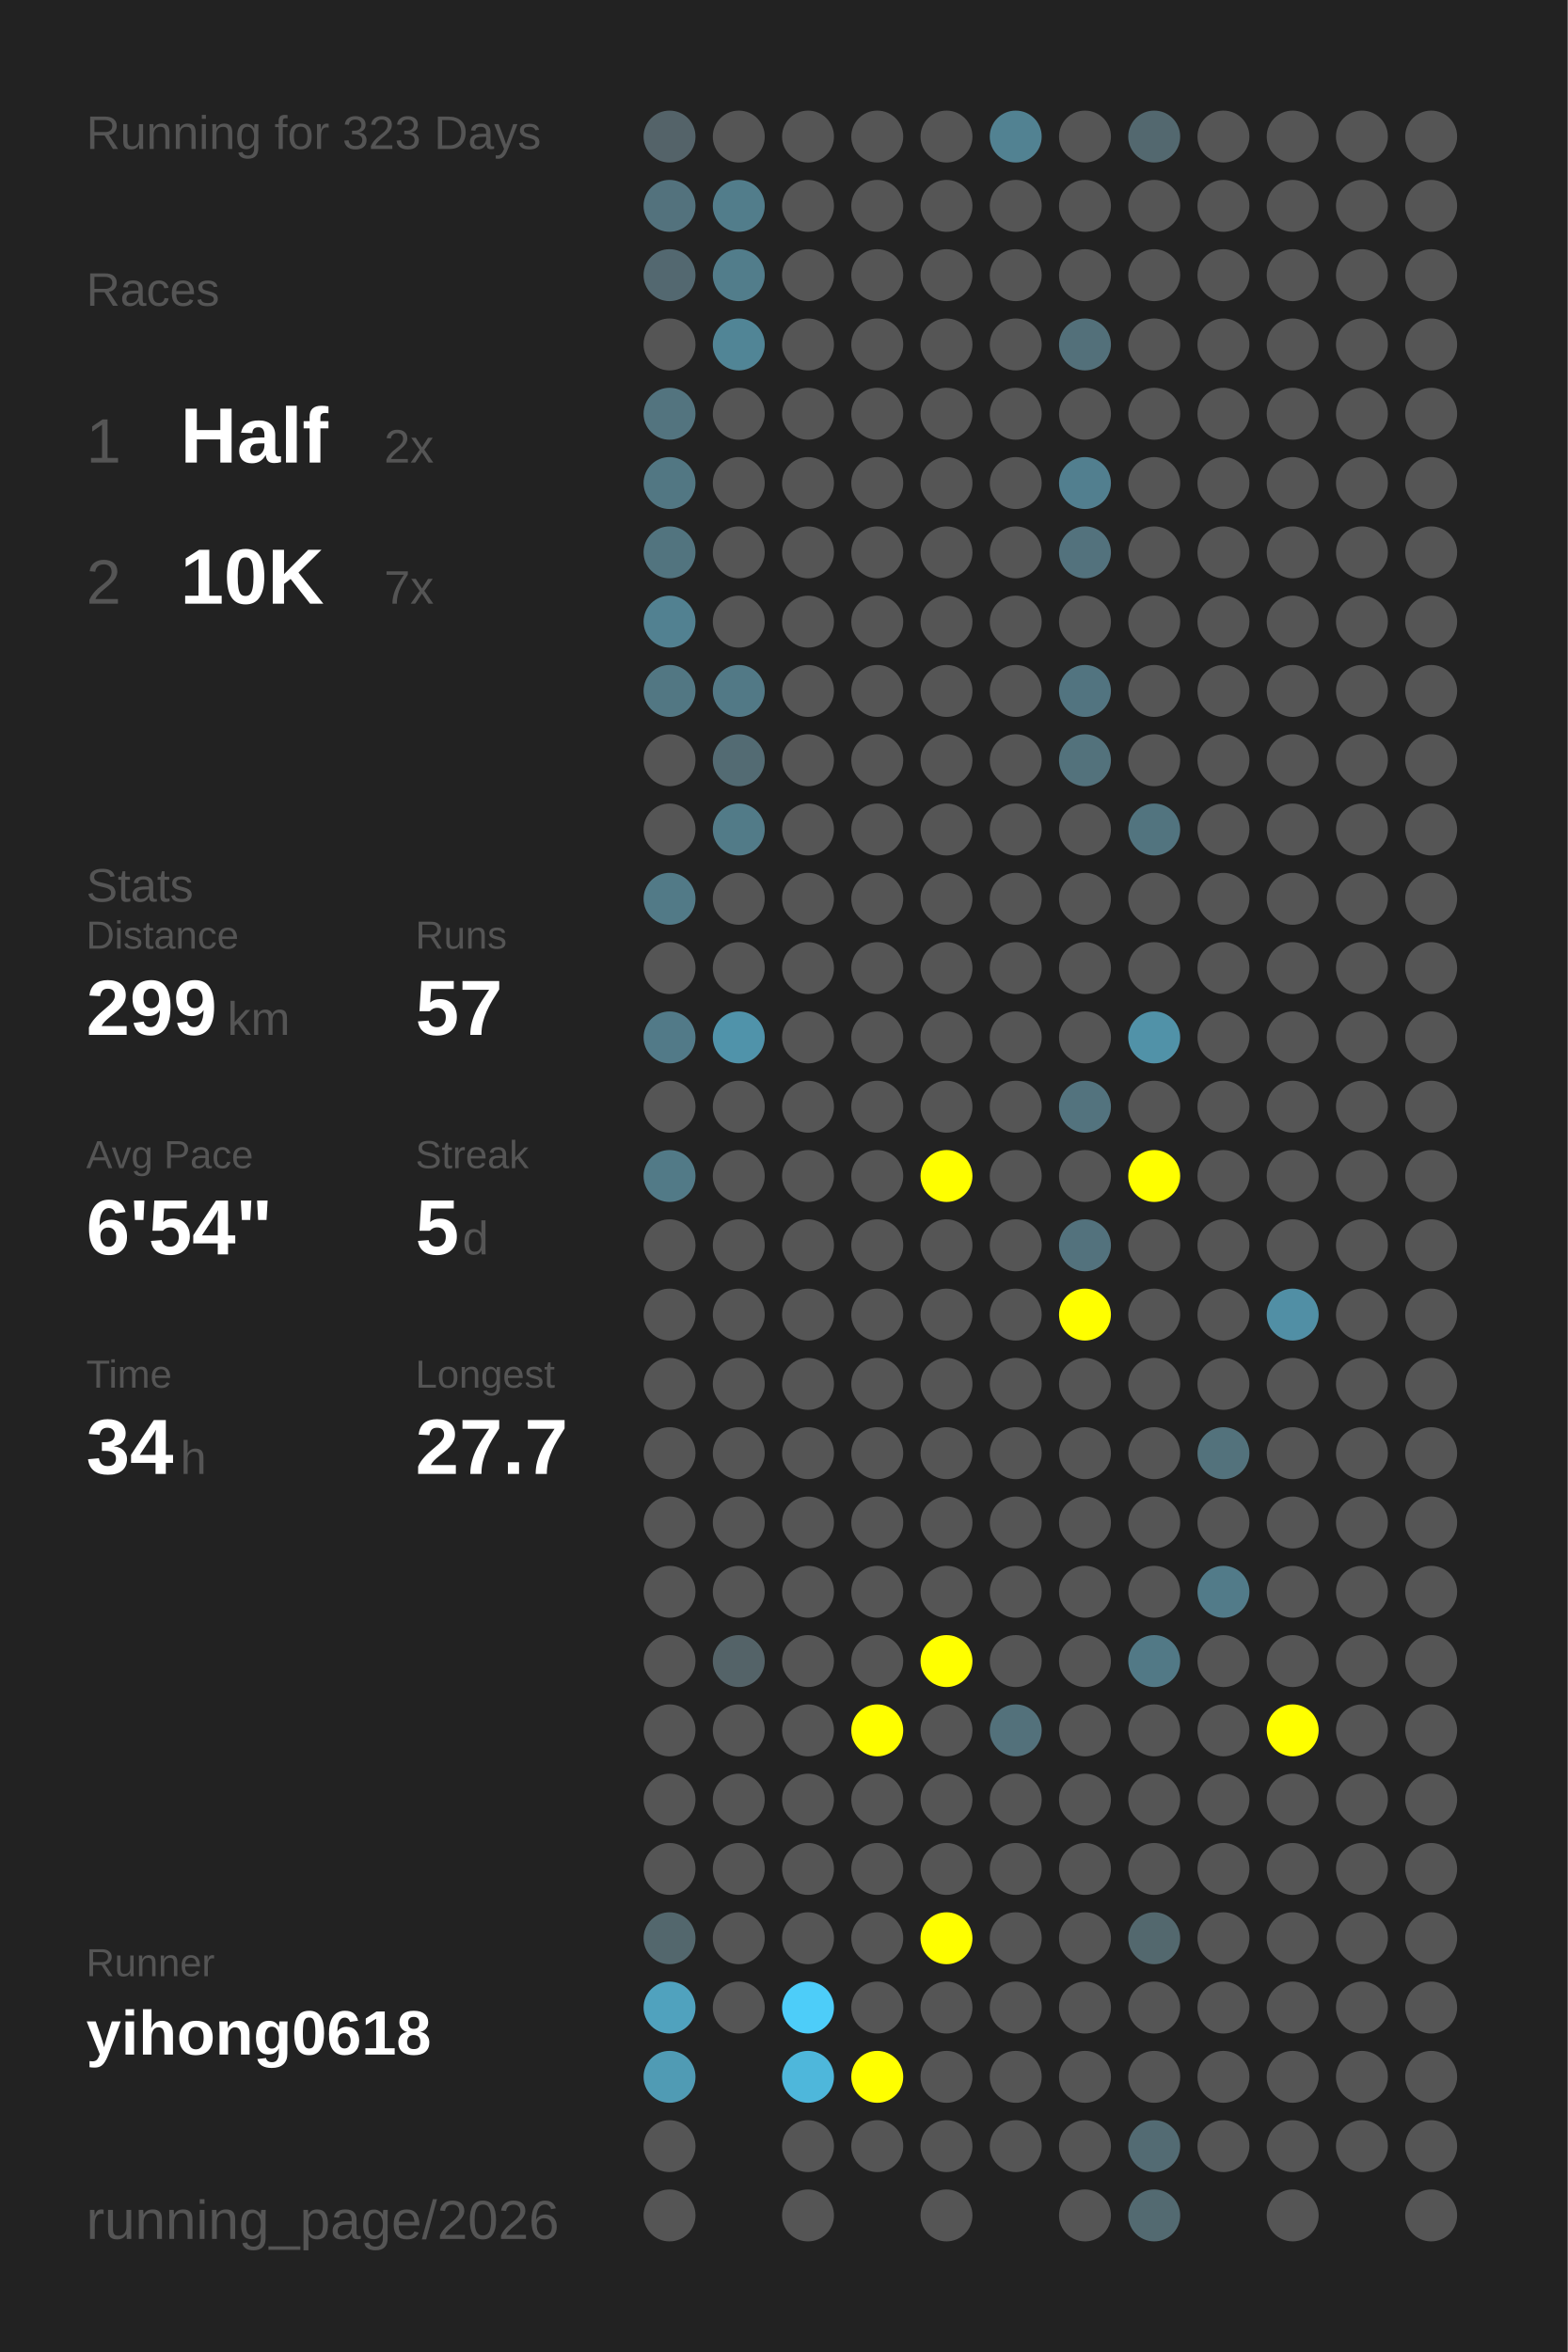
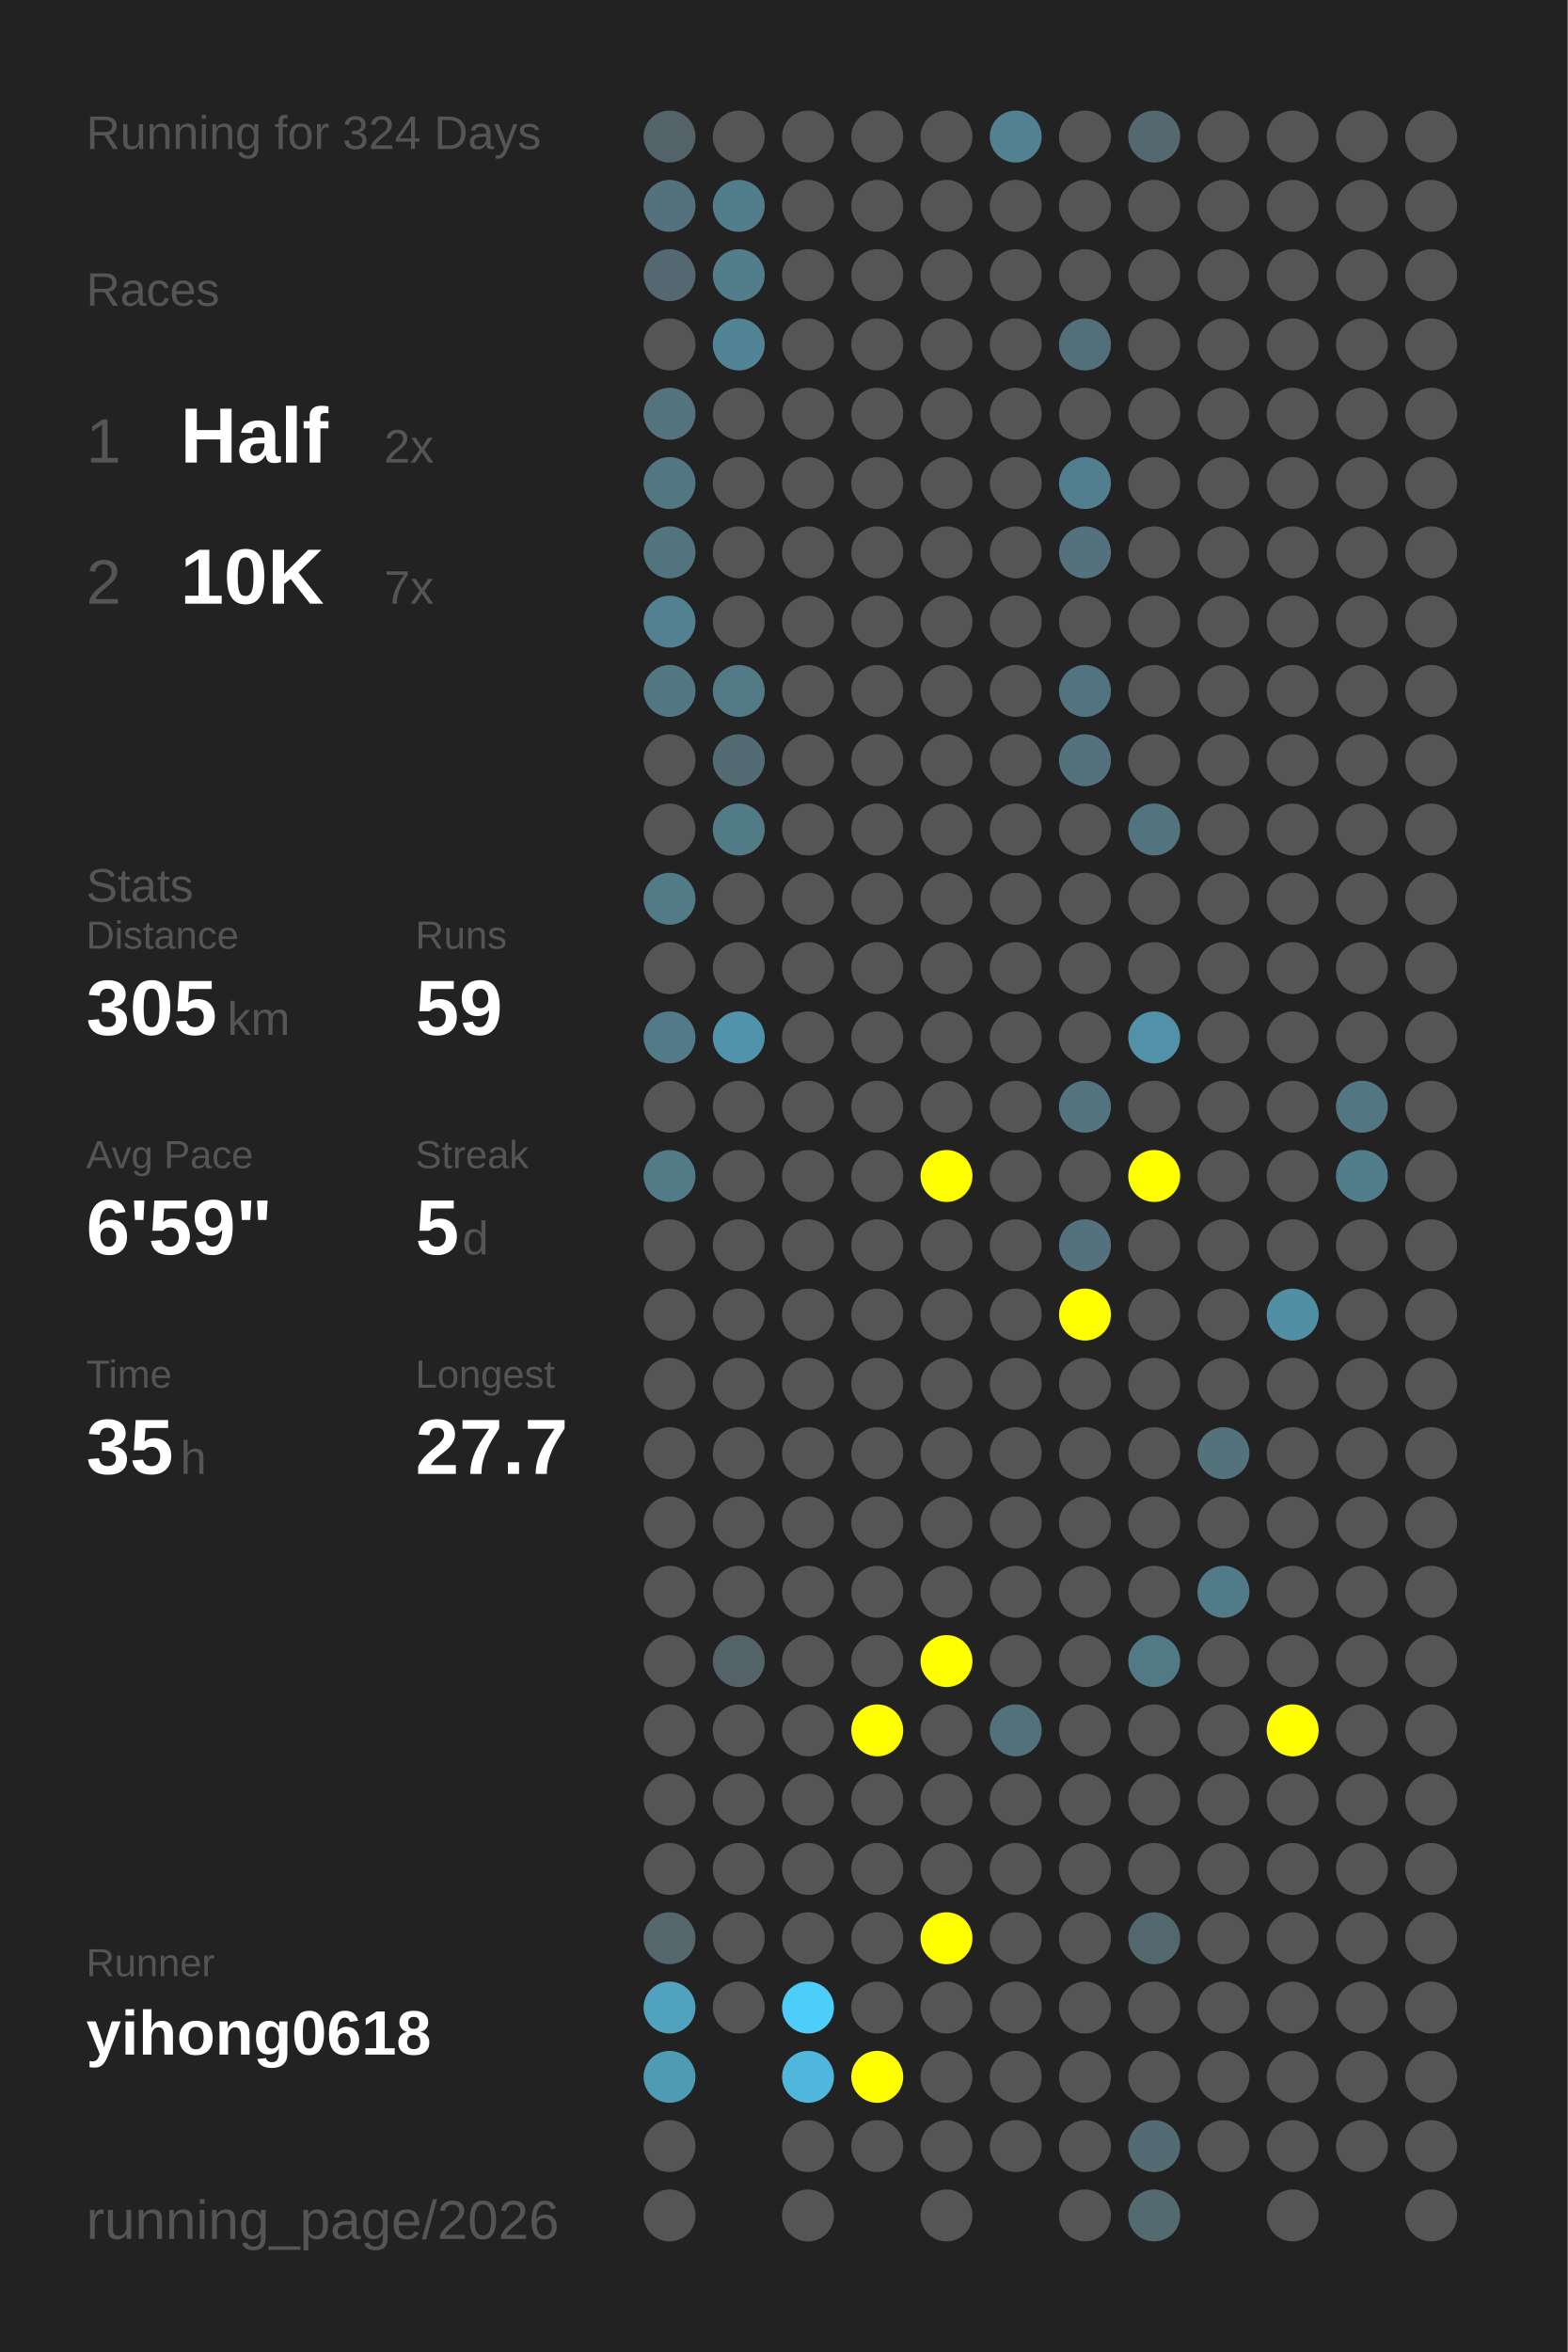
<svg xmlns="http://www.w3.org/2000/svg" baseProfile="full" height="300mm" version="1.1" viewBox="0,0,200,300" width="200mm">
  <defs />
  <rect fill="#222222" height="300" width="200" x="0" y="0" />
-   <text fill="#555555" style="font-size:6px; font-family:Arial;" x="11" y="19">Running for 323 Days</text>
+   <text fill="#555555" style="font-size:6px; font-family:Arial;" x="11" y="19">Running for 324 Days</text>
  <text fill="#555555" style="font-size:6px; font-family:Arial;" x="11" y="39">Races</text>
  <text fill="#555555" style="font-size:8px; font-family:Arial;" x="11" y="59">1</text>
  <text fill="#FFFFFF" style="font-size:10px; font-family:Arial; font-weight:bold;" x="23" y="59">Half</text>
  <text fill="#555555" style="font-size:6px; font-family:Arial;" x="49" y="59">2x</text>
  <text fill="#555555" style="font-size:8px; font-family:Arial;" x="11" y="77">2</text>
  <text fill="#FFFFFF" style="font-size:10px; font-family:Arial; font-weight:bold;" x="23" y="77">10K</text>
  <text fill="#555555" style="font-size:6px; font-family:Arial;" x="49" y="77">7x</text>
  <text fill="#555555" style="font-size:6px; font-family:Arial;" x="11" y="115">Stats</text>
  <text fill="#555555" style="font-size:5px; font-family:Arial;" x="11" y="121">Distance</text>
-   <text fill="#FFFFFF" style="font-size:10px; font-family:Arial; font-weight:bold;" x="11" y="132">299</text>
+   <text fill="#FFFFFF" style="font-size:10px; font-family:Arial; font-weight:bold;" x="11" y="132">305</text>
  <text fill="#555555" style="font-size:6px; font-family:Arial;" x="29" y="132">km</text>
  <text fill="#555555" style="font-size:5px; font-family:Arial;" x="53" y="121">Runs</text>
-   <text fill="#FFFFFF" style="font-size:10px; font-family:Arial; font-weight:bold;" x="53" y="132">57</text>
+   <text fill="#FFFFFF" style="font-size:10px; font-family:Arial; font-weight:bold;" x="53" y="132">59</text>
  <text fill="#555555" style="font-size:5px; font-family:Arial;" x="11" y="149">Avg Pace</text>
-   <text fill="#FFFFFF" style="font-size:10px; font-family:Arial; font-weight:bold;" x="11" y="160">6'54"</text>
+   <text fill="#FFFFFF" style="font-size:10px; font-family:Arial; font-weight:bold;" x="11" y="160">6'59"</text>
  <text fill="#555555" style="font-size:5px; font-family:Arial;" x="53" y="149">Streak</text>
  <text fill="#FFFFFF" style="font-size:10px; font-family:Arial; font-weight:bold;" x="53" y="160">5</text>
  <text fill="#555555" style="font-size:6px; font-family:Arial;" x="59" y="160">d</text>
  <text fill="#555555" style="font-size:5px; font-family:Arial;" x="11" y="177">Time</text>
-   <text fill="#FFFFFF" style="font-size:10px; font-family:Arial; font-weight:bold;" x="11" y="188">34</text>
+   <text fill="#FFFFFF" style="font-size:10px; font-family:Arial; font-weight:bold;" x="11" y="188">35</text>
  <text fill="#555555" style="font-size:6px; font-family:Arial;" x="23" y="188">h</text>
  <text fill="#555555" style="font-size:5px; font-family:Arial;" x="53" y="177">Longest</text>
  <text fill="#FFFFFF" style="font-size:10px; font-family:Arial; font-weight:bold;" x="53" y="188">27.7</text>
  <text fill="#555555" style="font-size:5px; font-family:Arial;" x="11" y="252.065">Runner</text>
  <text fill="#FFFFFF" style="font-size:8px; font-family:Arial; font-weight:bold;" x="11" y="262.065">yihong0618</text>
  <text fill="#555555" style="font-size:7px; font-family:Arial;" x="11" y="285.581">running_page/2026</text>
  <circle cx="85.417" cy="17.419" fill="#546369" r="3.312" />
  <circle cx="85.417" cy="26.258" fill="#53727d" r="3.312" />
  <circle cx="85.417" cy="35.097" fill="#536870" r="3.312" />
  <circle cx="85.417" cy="43.935" fill="#555555" r="3.312" />
  <circle cx="85.417" cy="52.774" fill="#53747f" r="3.312" />
  <circle cx="85.417" cy="61.613" fill="#527783" r="3.312" />
  <circle cx="85.417" cy="70.452" fill="#52747f" r="3.312" />
  <circle cx="85.417" cy="79.29" fill="#528191" r="3.312" />
  <circle cx="85.417" cy="88.129" fill="#527783" r="3.312" />
  <circle cx="85.417" cy="96.968" fill="#555555" r="3.312" />
  <circle cx="85.417" cy="105.806" fill="#555555" r="3.312" />
  <circle cx="85.417" cy="114.645" fill="#527a87" r="3.312" />
  <circle cx="85.417" cy="123.484" fill="#555555" r="3.312" />
  <circle cx="85.417" cy="132.323" fill="#527a88" r="3.312" />
  <circle cx="85.417" cy="141.161" fill="#555555" r="3.312" />
  <circle cx="85.417" cy="150" fill="#527a87" r="3.312" />
  <circle cx="85.417" cy="158.839" fill="#555555" r="3.312" />
  <circle cx="85.417" cy="167.677" fill="#555555" r="3.312" />
  <circle cx="85.417" cy="176.516" fill="#555555" r="3.312" />
  <circle cx="85.417" cy="185.355" fill="#555555" r="3.312" />
  <circle cx="85.417" cy="194.194" fill="#555555" r="3.312" />
  <circle cx="85.417" cy="203.032" fill="#555555" r="3.312" />
  <circle cx="85.417" cy="211.871" fill="#555555" r="3.312" />
  <circle cx="85.417" cy="220.71" fill="#555555" r="3.312" />
  <circle cx="85.417" cy="229.548" fill="#555555" r="3.312" />
  <circle cx="85.417" cy="238.387" fill="#555555" r="3.312" />
  <circle cx="85.417" cy="247.226" fill="#53676d" r="3.312" />
  <circle cx="85.417" cy="256.065" fill="#50a2be" r="3.312" />
  <circle cx="85.417" cy="264.903" fill="#509bb4" r="3.312" />
  <circle cx="85.417" cy="273.742" fill="#555555" r="3.312" />
  <circle cx="85.417" cy="282.581" fill="#555555" r="3.312" />
  <circle cx="94.25" cy="17.419" fill="#555555" r="3.312" />
  <circle cx="94.25" cy="26.258" fill="#527d8b" r="3.312" />
  <circle cx="94.25" cy="35.097" fill="#527d8b" r="3.312" />
  <circle cx="94.25" cy="43.935" fill="#518596" r="3.312" />
  <circle cx="94.25" cy="52.774" fill="#555555" r="3.312" />
  <circle cx="94.25" cy="61.613" fill="#555555" r="3.312" />
  <circle cx="94.25" cy="70.452" fill="#555555" r="3.312" />
  <circle cx="94.25" cy="79.29" fill="#555555" r="3.312" />
  <circle cx="94.25" cy="88.129" fill="#527986" r="3.312" />
  <circle cx="94.25" cy="96.968" fill="#536b73" r="3.312" />
  <circle cx="94.25" cy="105.806" fill="#527b88" r="3.312" />
  <circle cx="94.25" cy="114.645" fill="#555555" r="3.312" />
  <circle cx="94.25" cy="123.484" fill="#555555" r="3.312" />
  <circle cx="94.25" cy="132.323" fill="#5093aa" r="3.312" />
  <circle cx="94.25" cy="141.161" fill="#555555" r="3.312" />
  <circle cx="94.25" cy="150" fill="#555555" r="3.312" />
  <circle cx="94.25" cy="158.839" fill="#555555" r="3.312" />
  <circle cx="94.25" cy="167.677" fill="#555555" r="3.312" />
  <circle cx="94.25" cy="176.516" fill="#555555" r="3.312" />
  <circle cx="94.25" cy="185.355" fill="#555555" r="3.312" />
  <circle cx="94.25" cy="194.194" fill="#555555" r="3.312" />
  <circle cx="94.25" cy="203.032" fill="#555555" r="3.312" />
  <circle cx="94.25" cy="211.871" fill="#546368" r="3.312" />
  <circle cx="94.25" cy="220.71" fill="#555555" r="3.312" />
  <circle cx="94.25" cy="229.548" fill="#555555" r="3.312" />
  <circle cx="94.25" cy="238.387" fill="#555555" r="3.312" />
  <circle cx="94.25" cy="247.226" fill="#555555" r="3.312" />
  <circle cx="94.25" cy="256.065" fill="#555555" r="3.312" />
  <circle cx="103.083" cy="17.419" fill="#555555" r="3.312" />
  <circle cx="103.083" cy="26.258" fill="#555555" r="3.312" />
  <circle cx="103.083" cy="35.097" fill="#555555" r="3.312" />
  <circle cx="103.083" cy="43.935" fill="#555555" r="3.312" />
  <circle cx="103.083" cy="52.774" fill="#555555" r="3.312" />
  <circle cx="103.083" cy="61.613" fill="#555555" r="3.312" />
  <circle cx="103.083" cy="70.452" fill="#555555" r="3.312" />
  <circle cx="103.083" cy="79.29" fill="#555555" r="3.312" />
  <circle cx="103.083" cy="88.129" fill="#555555" r="3.312" />
  <circle cx="103.083" cy="96.968" fill="#555555" r="3.312" />
  <circle cx="103.083" cy="105.806" fill="#555555" r="3.312" />
  <circle cx="103.083" cy="114.645" fill="#555555" r="3.312" />
  <circle cx="103.083" cy="123.484" fill="#555555" r="3.312" />
  <circle cx="103.083" cy="132.323" fill="#555555" r="3.312" />
  <circle cx="103.083" cy="141.161" fill="#555555" r="3.312" />
  <circle cx="103.083" cy="150" fill="#555555" r="3.312" />
  <circle cx="103.083" cy="158.839" fill="#555555" r="3.312" />
  <circle cx="103.083" cy="167.677" fill="#555555" r="3.312" />
  <circle cx="103.083" cy="176.516" fill="#555555" r="3.312" />
  <circle cx="103.083" cy="185.355" fill="#555555" r="3.312" />
  <circle cx="103.083" cy="194.194" fill="#555555" r="3.312" />
  <circle cx="103.083" cy="203.032" fill="#555555" r="3.312" />
  <circle cx="103.083" cy="211.871" fill="#555555" r="3.312" />
  <circle cx="103.083" cy="220.71" fill="#555555" r="3.312" />
  <circle cx="103.083" cy="229.548" fill="#555555" r="3.312" />
  <circle cx="103.083" cy="238.387" fill="#555555" r="3.312" />
  <circle cx="103.083" cy="247.226" fill="#555555" r="3.312" />
  <circle cx="103.083" cy="256.065" fill="#4dcdf9" r="3.312" />
  <circle cx="103.083" cy="264.903" fill="#4eb7db" r="3.312" />
  <circle cx="103.083" cy="273.742" fill="#555555" r="3.312" />
  <circle cx="103.083" cy="282.581" fill="#555555" r="3.312" />
  <circle cx="111.917" cy="17.419" fill="#555555" r="3.312" />
  <circle cx="111.917" cy="26.258" fill="#555555" r="3.312" />
  <circle cx="111.917" cy="35.097" fill="#555555" r="3.312" />
  <circle cx="111.917" cy="43.935" fill="#555555" r="3.312" />
  <circle cx="111.917" cy="52.774" fill="#555555" r="3.312" />
  <circle cx="111.917" cy="61.613" fill="#555555" r="3.312" />
  <circle cx="111.917" cy="70.452" fill="#555555" r="3.312" />
  <circle cx="111.917" cy="79.29" fill="#555555" r="3.312" />
  <circle cx="111.917" cy="88.129" fill="#555555" r="3.312" />
  <circle cx="111.917" cy="96.968" fill="#555555" r="3.312" />
  <circle cx="111.917" cy="105.806" fill="#555555" r="3.312" />
  <circle cx="111.917" cy="114.645" fill="#555555" r="3.312" />
  <circle cx="111.917" cy="123.484" fill="#555555" r="3.312" />
  <circle cx="111.917" cy="132.323" fill="#555555" r="3.312" />
  <circle cx="111.917" cy="141.161" fill="#555555" r="3.312" />
  <circle cx="111.917" cy="150" fill="#555555" r="3.312" />
  <circle cx="111.917" cy="158.839" fill="#555555" r="3.312" />
  <circle cx="111.917" cy="167.677" fill="#555555" r="3.312" />
  <circle cx="111.917" cy="176.516" fill="#555555" r="3.312" />
  <circle cx="111.917" cy="185.355" fill="#555555" r="3.312" />
  <circle cx="111.917" cy="194.194" fill="#555555" r="3.312" />
  <circle cx="111.917" cy="203.032" fill="#555555" r="3.312" />
  <circle cx="111.917" cy="211.871" fill="#555555" r="3.312" />
  <circle cx="111.917" cy="220.71" fill="#FFFF00" r="3.312" />
  <circle cx="111.917" cy="229.548" fill="#555555" r="3.312" />
  <circle cx="111.917" cy="238.387" fill="#555555" r="3.312" />
  <circle cx="111.917" cy="247.226" fill="#555555" r="3.312" />
  <circle cx="111.917" cy="256.065" fill="#555555" r="3.312" />
  <circle cx="111.917" cy="264.903" fill="#FFFF00" r="3.312" />
  <circle cx="111.917" cy="273.742" fill="#555555" r="3.312" />
  <circle cx="120.75" cy="17.419" fill="#555555" r="3.312" />
  <circle cx="120.75" cy="26.258" fill="#555555" r="3.312" />
  <circle cx="120.75" cy="35.097" fill="#555555" r="3.312" />
  <circle cx="120.75" cy="43.935" fill="#555555" r="3.312" />
  <circle cx="120.75" cy="52.774" fill="#555555" r="3.312" />
  <circle cx="120.75" cy="61.613" fill="#555555" r="3.312" />
  <circle cx="120.75" cy="70.452" fill="#555555" r="3.312" />
  <circle cx="120.75" cy="79.29" fill="#555555" r="3.312" />
  <circle cx="120.75" cy="88.129" fill="#555555" r="3.312" />
  <circle cx="120.75" cy="96.968" fill="#555555" r="3.312" />
  <circle cx="120.75" cy="105.806" fill="#555555" r="3.312" />
  <circle cx="120.75" cy="114.645" fill="#555555" r="3.312" />
  <circle cx="120.75" cy="123.484" fill="#555555" r="3.312" />
  <circle cx="120.75" cy="132.323" fill="#555555" r="3.312" />
  <circle cx="120.75" cy="141.161" fill="#555555" r="3.312" />
  <circle cx="120.75" cy="150" fill="#FFFF00" r="3.312" />
  <circle cx="120.75" cy="158.839" fill="#555555" r="3.312" />
  <circle cx="120.75" cy="167.677" fill="#555555" r="3.312" />
  <circle cx="120.75" cy="176.516" fill="#555555" r="3.312" />
  <circle cx="120.75" cy="185.355" fill="#555555" r="3.312" />
  <circle cx="120.75" cy="194.194" fill="#555555" r="3.312" />
  <circle cx="120.75" cy="203.032" fill="#555555" r="3.312" />
  <circle cx="120.75" cy="211.871" fill="#FFFF00" r="3.312" />
  <circle cx="120.75" cy="220.71" fill="#555555" r="3.312" />
  <circle cx="120.75" cy="229.548" fill="#555555" r="3.312" />
  <circle cx="120.75" cy="238.387" fill="#555555" r="3.312" />
  <circle cx="120.75" cy="247.226" fill="#FFFF00" r="3.312" />
  <circle cx="120.75" cy="256.065" fill="#555555" r="3.312" />
  <circle cx="120.75" cy="264.903" fill="#555555" r="3.312" />
  <circle cx="120.75" cy="273.742" fill="#555555" r="3.312" />
  <circle cx="120.75" cy="282.581" fill="#555555" r="3.312" />
  <circle cx="129.583" cy="17.419" fill="#528292" r="3.312" />
  <circle cx="129.583" cy="26.258" fill="#555555" r="3.312" />
  <circle cx="129.583" cy="35.097" fill="#555555" r="3.312" />
  <circle cx="129.583" cy="43.935" fill="#555555" r="3.312" />
  <circle cx="129.583" cy="52.774" fill="#555555" r="3.312" />
  <circle cx="129.583" cy="61.613" fill="#555555" r="3.312" />
  <circle cx="129.583" cy="70.452" fill="#555555" r="3.312" />
  <circle cx="129.583" cy="79.29" fill="#555555" r="3.312" />
  <circle cx="129.583" cy="88.129" fill="#555555" r="3.312" />
  <circle cx="129.583" cy="96.968" fill="#555555" r="3.312" />
  <circle cx="129.583" cy="105.806" fill="#555555" r="3.312" />
  <circle cx="129.583" cy="114.645" fill="#555555" r="3.312" />
  <circle cx="129.583" cy="123.484" fill="#555555" r="3.312" />
  <circle cx="129.583" cy="132.323" fill="#555555" r="3.312" />
  <circle cx="129.583" cy="141.161" fill="#555555" r="3.312" />
  <circle cx="129.583" cy="150" fill="#555555" r="3.312" />
  <circle cx="129.583" cy="158.839" fill="#555555" r="3.312" />
  <circle cx="129.583" cy="167.677" fill="#555555" r="3.312" />
  <circle cx="129.583" cy="176.516" fill="#555555" r="3.312" />
  <circle cx="129.583" cy="185.355" fill="#555555" r="3.312" />
  <circle cx="129.583" cy="194.194" fill="#555555" r="3.312" />
  <circle cx="129.583" cy="203.032" fill="#555555" r="3.312" />
  <circle cx="129.583" cy="211.871" fill="#555555" r="3.312" />
  <circle cx="129.583" cy="220.71" fill="#53717b" r="3.312" />
  <circle cx="129.583" cy="229.548" fill="#555555" r="3.312" />
  <circle cx="129.583" cy="238.387" fill="#555555" r="3.312" />
  <circle cx="129.583" cy="247.226" fill="#555555" r="3.312" />
  <circle cx="129.583" cy="256.065" fill="#555555" r="3.312" />
  <circle cx="129.583" cy="264.903" fill="#555555" r="3.312" />
  <circle cx="129.583" cy="273.742" fill="#555555" r="3.312" />
  <circle cx="138.417" cy="17.419" fill="#555555" r="3.312" />
  <circle cx="138.417" cy="26.258" fill="#555555" r="3.312" />
  <circle cx="138.417" cy="35.097" fill="#555555" r="3.312" />
  <circle cx="138.417" cy="43.935" fill="#53707a" r="3.312" />
  <circle cx="138.417" cy="52.774" fill="#555555" r="3.312" />
  <circle cx="138.417" cy="61.613" fill="#527f8f" r="3.312" />
  <circle cx="138.417" cy="70.452" fill="#53727d" r="3.312" />
  <circle cx="138.417" cy="79.29" fill="#555555" r="3.312" />
  <circle cx="138.417" cy="88.129" fill="#527480" r="3.312" />
  <circle cx="138.417" cy="96.968" fill="#53727c" r="3.312" />
  <circle cx="138.417" cy="105.806" fill="#555555" r="3.312" />
  <circle cx="138.417" cy="114.645" fill="#555555" r="3.312" />
  <circle cx="138.417" cy="123.484" fill="#555555" r="3.312" />
  <circle cx="138.417" cy="132.323" fill="#555555" r="3.312" />
  <circle cx="138.417" cy="141.161" fill="#53737e" r="3.312" />
  <circle cx="138.417" cy="150" fill="#555555" r="3.312" />
  <circle cx="138.417" cy="158.839" fill="#53727d" r="3.312" />
  <circle cx="138.417" cy="167.677" fill="#FFFF00" r="3.312" />
  <circle cx="138.417" cy="176.516" fill="#555555" r="3.312" />
  <circle cx="138.417" cy="185.355" fill="#555555" r="3.312" />
  <circle cx="138.417" cy="194.194" fill="#555555" r="3.312" />
  <circle cx="138.417" cy="203.032" fill="#555555" r="3.312" />
  <circle cx="138.417" cy="211.871" fill="#555555" r="3.312" />
  <circle cx="138.417" cy="220.71" fill="#555555" r="3.312" />
  <circle cx="138.417" cy="229.548" fill="#555555" r="3.312" />
  <circle cx="138.417" cy="238.387" fill="#555555" r="3.312" />
  <circle cx="138.417" cy="247.226" fill="#555555" r="3.312" />
  <circle cx="138.417" cy="256.065" fill="#555555" r="3.312" />
  <circle cx="138.417" cy="264.903" fill="#555555" r="3.312" />
  <circle cx="138.417" cy="273.742" fill="#555555" r="3.312" />
  <circle cx="138.417" cy="282.581" fill="#555555" r="3.312" />
  <circle cx="147.25" cy="17.419" fill="#53686f" r="3.312" />
  <circle cx="147.25" cy="26.258" fill="#555555" r="3.312" />
  <circle cx="147.25" cy="35.097" fill="#555555" r="3.312" />
  <circle cx="147.25" cy="43.935" fill="#555555" r="3.312" />
  <circle cx="147.25" cy="52.774" fill="#555555" r="3.312" />
  <circle cx="147.25" cy="61.613" fill="#555555" r="3.312" />
  <circle cx="147.25" cy="70.452" fill="#555555" r="3.312" />
  <circle cx="147.25" cy="79.29" fill="#555555" r="3.312" />
  <circle cx="147.25" cy="88.129" fill="#555555" r="3.312" />
  <circle cx="147.25" cy="96.968" fill="#555555" r="3.312" />
  <circle cx="147.25" cy="105.806" fill="#52747f" r="3.312" />
  <circle cx="147.25" cy="114.645" fill="#555555" r="3.312" />
  <circle cx="147.25" cy="123.484" fill="#555555" r="3.312" />
  <circle cx="147.25" cy="132.323" fill="#5192a8" r="3.312" />
  <circle cx="147.25" cy="141.161" fill="#555555" r="3.312" />
  <circle cx="147.25" cy="150" fill="#FFFF00" r="3.312" />
  <circle cx="147.25" cy="158.839" fill="#555555" r="3.312" />
  <circle cx="147.25" cy="167.677" fill="#555555" r="3.312" />
  <circle cx="147.25" cy="176.516" fill="#555555" r="3.312" />
  <circle cx="147.25" cy="185.355" fill="#555555" r="3.312" />
  <circle cx="147.25" cy="194.194" fill="#555555" r="3.312" />
  <circle cx="147.25" cy="203.032" fill="#555555" r="3.312" />
  <circle cx="147.25" cy="211.871" fill="#527986" r="3.312" />
  <circle cx="147.25" cy="220.71" fill="#555555" r="3.312" />
  <circle cx="147.25" cy="229.548" fill="#555555" r="3.312" />
  <circle cx="147.25" cy="238.387" fill="#555555" r="3.312" />
  <circle cx="147.25" cy="247.226" fill="#53686e" r="3.312" />
  <circle cx="147.25" cy="256.065" fill="#555555" r="3.312" />
  <circle cx="147.25" cy="264.903" fill="#555555" r="3.312" />
  <circle cx="147.25" cy="273.742" fill="#536b73" r="3.312" />
  <circle cx="147.25" cy="282.581" fill="#536a71" r="3.312" />
  <circle cx="156.083" cy="17.419" fill="#555555" r="3.312" />
  <circle cx="156.083" cy="26.258" fill="#555555" r="3.312" />
  <circle cx="156.083" cy="35.097" fill="#555555" r="3.312" />
  <circle cx="156.083" cy="43.935" fill="#555555" r="3.312" />
  <circle cx="156.083" cy="52.774" fill="#555555" r="3.312" />
  <circle cx="156.083" cy="61.613" fill="#555555" r="3.312" />
  <circle cx="156.083" cy="70.452" fill="#555555" r="3.312" />
  <circle cx="156.083" cy="79.29" fill="#555555" r="3.312" />
  <circle cx="156.083" cy="88.129" fill="#555555" r="3.312" />
  <circle cx="156.083" cy="96.968" fill="#555555" r="3.312" />
  <circle cx="156.083" cy="105.806" fill="#555555" r="3.312" />
  <circle cx="156.083" cy="114.645" fill="#555555" r="3.312" />
  <circle cx="156.083" cy="123.484" fill="#555555" r="3.312" />
  <circle cx="156.083" cy="132.323" fill="#555555" r="3.312" />
  <circle cx="156.083" cy="141.161" fill="#555555" r="3.312" />
  <circle cx="156.083" cy="150" fill="#555555" r="3.312" />
  <circle cx="156.083" cy="158.839" fill="#555555" r="3.312" />
  <circle cx="156.083" cy="167.677" fill="#555555" r="3.312" />
  <circle cx="156.083" cy="176.516" fill="#555555" r="3.312" />
  <circle cx="156.083" cy="185.355" fill="#53727c" r="3.312" />
  <circle cx="156.083" cy="194.194" fill="#555555" r="3.312" />
  <circle cx="156.083" cy="203.032" fill="#527b89" r="3.312" />
  <circle cx="156.083" cy="211.871" fill="#555555" r="3.312" />
  <circle cx="156.083" cy="220.71" fill="#555555" r="3.312" />
  <circle cx="156.083" cy="229.548" fill="#555555" r="3.312" />
  <circle cx="156.083" cy="238.387" fill="#555555" r="3.312" />
  <circle cx="156.083" cy="247.226" fill="#555555" r="3.312" />
  <circle cx="156.083" cy="256.065" fill="#555555" r="3.312" />
  <circle cx="156.083" cy="264.903" fill="#555555" r="3.312" />
  <circle cx="156.083" cy="273.742" fill="#555555" r="3.312" />
  <circle cx="164.917" cy="17.419" fill="#555555" r="3.312" />
  <circle cx="164.917" cy="26.258" fill="#555555" r="3.312" />
  <circle cx="164.917" cy="35.097" fill="#555555" r="3.312" />
  <circle cx="164.917" cy="43.935" fill="#555555" r="3.312" />
  <circle cx="164.917" cy="52.774" fill="#555555" r="3.312" />
  <circle cx="164.917" cy="61.613" fill="#555555" r="3.312" />
  <circle cx="164.917" cy="70.452" fill="#555555" r="3.312" />
  <circle cx="164.917" cy="79.29" fill="#555555" r="3.312" />
  <circle cx="164.917" cy="88.129" fill="#555555" r="3.312" />
  <circle cx="164.917" cy="96.968" fill="#555555" r="3.312" />
  <circle cx="164.917" cy="105.806" fill="#555555" r="3.312" />
  <circle cx="164.917" cy="114.645" fill="#555555" r="3.312" />
  <circle cx="164.917" cy="123.484" fill="#555555" r="3.312" />
  <circle cx="164.917" cy="132.323" fill="#555555" r="3.312" />
  <circle cx="164.917" cy="141.161" fill="#555555" r="3.312" />
  <circle cx="164.917" cy="150" fill="#555555" r="3.312" />
  <circle cx="164.917" cy="158.839" fill="#555555" r="3.312" />
  <circle cx="164.917" cy="167.677" fill="#518fa5" r="3.312" />
  <circle cx="164.917" cy="176.516" fill="#555555" r="3.312" />
  <circle cx="164.917" cy="185.355" fill="#555555" r="3.312" />
  <circle cx="164.917" cy="194.194" fill="#555555" r="3.312" />
  <circle cx="164.917" cy="203.032" fill="#555555" r="3.312" />
  <circle cx="164.917" cy="211.871" fill="#555555" r="3.312" />
  <circle cx="164.917" cy="220.71" fill="#FFFF00" r="3.312" />
  <circle cx="164.917" cy="229.548" fill="#555555" r="3.312" />
  <circle cx="164.917" cy="238.387" fill="#555555" r="3.312" />
  <circle cx="164.917" cy="247.226" fill="#555555" r="3.312" />
  <circle cx="164.917" cy="256.065" fill="#555555" r="3.312" />
  <circle cx="164.917" cy="264.903" fill="#555555" r="3.312" />
  <circle cx="164.917" cy="273.742" fill="#555555" r="3.312" />
  <circle cx="164.917" cy="282.581" fill="#555555" r="3.312" />
  <circle cx="173.75" cy="17.419" fill="#555555" r="3.312" />
  <circle cx="173.75" cy="26.258" fill="#555555" r="3.312" />
  <circle cx="173.75" cy="35.097" fill="#555555" r="3.312" />
  <circle cx="173.75" cy="43.935" fill="#555555" r="3.312" />
  <circle cx="173.75" cy="52.774" fill="#555555" r="3.312" />
  <circle cx="173.75" cy="61.613" fill="#555555" r="3.312" />
  <circle cx="173.75" cy="70.452" fill="#555555" r="3.312" />
  <circle cx="173.75" cy="79.29" fill="#555555" r="3.312" />
  <circle cx="173.75" cy="88.129" fill="#555555" r="3.312" />
  <circle cx="173.75" cy="96.968" fill="#555555" r="3.312" />
  <circle cx="173.75" cy="105.806" fill="#555555" r="3.312" />
  <circle cx="173.75" cy="114.645" fill="#555555" r="3.312" />
  <circle cx="173.75" cy="123.484" fill="#555555" r="3.312" />
  <circle cx="173.75" cy="132.323" fill="#555555" r="3.312" />
-   <circle cx="173.75" cy="141.161" fill="#555555" r="3.312" />
-   <circle cx="173.75" cy="150" fill="#555555" r="3.312" />
+   <circle cx="173.75" cy="141.161" fill="#527682" r="3.312" />
+   <circle cx="173.75" cy="150" fill="#527d8b" r="3.312" />
  <circle cx="173.75" cy="158.839" fill="#555555" r="3.312" />
  <circle cx="173.75" cy="167.677" fill="#555555" r="3.312" />
  <circle cx="173.75" cy="176.516" fill="#555555" r="3.312" />
  <circle cx="173.75" cy="185.355" fill="#555555" r="3.312" />
  <circle cx="173.75" cy="194.194" fill="#555555" r="3.312" />
  <circle cx="173.75" cy="203.032" fill="#555555" r="3.312" />
  <circle cx="173.75" cy="211.871" fill="#555555" r="3.312" />
  <circle cx="173.75" cy="220.71" fill="#555555" r="3.312" />
  <circle cx="173.75" cy="229.548" fill="#555555" r="3.312" />
  <circle cx="173.75" cy="238.387" fill="#555555" r="3.312" />
  <circle cx="173.75" cy="247.226" fill="#555555" r="3.312" />
  <circle cx="173.75" cy="256.065" fill="#555555" r="3.312" />
  <circle cx="173.75" cy="264.903" fill="#555555" r="3.312" />
  <circle cx="173.75" cy="273.742" fill="#555555" r="3.312" />
  <circle cx="182.583" cy="17.419" fill="#555555" r="3.312" />
  <circle cx="182.583" cy="26.258" fill="#555555" r="3.312" />
  <circle cx="182.583" cy="35.097" fill="#555555" r="3.312" />
  <circle cx="182.583" cy="43.935" fill="#555555" r="3.312" />
  <circle cx="182.583" cy="52.774" fill="#555555" r="3.312" />
  <circle cx="182.583" cy="61.613" fill="#555555" r="3.312" />
  <circle cx="182.583" cy="70.452" fill="#555555" r="3.312" />
  <circle cx="182.583" cy="79.29" fill="#555555" r="3.312" />
  <circle cx="182.583" cy="88.129" fill="#555555" r="3.312" />
  <circle cx="182.583" cy="96.968" fill="#555555" r="3.312" />
  <circle cx="182.583" cy="105.806" fill="#555555" r="3.312" />
  <circle cx="182.583" cy="114.645" fill="#555555" r="3.312" />
  <circle cx="182.583" cy="123.484" fill="#555555" r="3.312" />
  <circle cx="182.583" cy="132.323" fill="#555555" r="3.312" />
  <circle cx="182.583" cy="141.161" fill="#555555" r="3.312" />
  <circle cx="182.583" cy="150" fill="#555555" r="3.312" />
  <circle cx="182.583" cy="158.839" fill="#555555" r="3.312" />
  <circle cx="182.583" cy="167.677" fill="#555555" r="3.312" />
  <circle cx="182.583" cy="176.516" fill="#555555" r="3.312" />
  <circle cx="182.583" cy="185.355" fill="#555555" r="3.312" />
  <circle cx="182.583" cy="194.194" fill="#555555" r="3.312" />
  <circle cx="182.583" cy="203.032" fill="#555555" r="3.312" />
  <circle cx="182.583" cy="211.871" fill="#555555" r="3.312" />
  <circle cx="182.583" cy="220.71" fill="#555555" r="3.312" />
  <circle cx="182.583" cy="229.548" fill="#555555" r="3.312" />
  <circle cx="182.583" cy="238.387" fill="#555555" r="3.312" />
  <circle cx="182.583" cy="247.226" fill="#555555" r="3.312" />
  <circle cx="182.583" cy="256.065" fill="#555555" r="3.312" />
  <circle cx="182.583" cy="264.903" fill="#555555" r="3.312" />
  <circle cx="182.583" cy="273.742" fill="#555555" r="3.312" />
  <circle cx="182.583" cy="282.581" fill="#555555" r="3.312" />
</svg>
